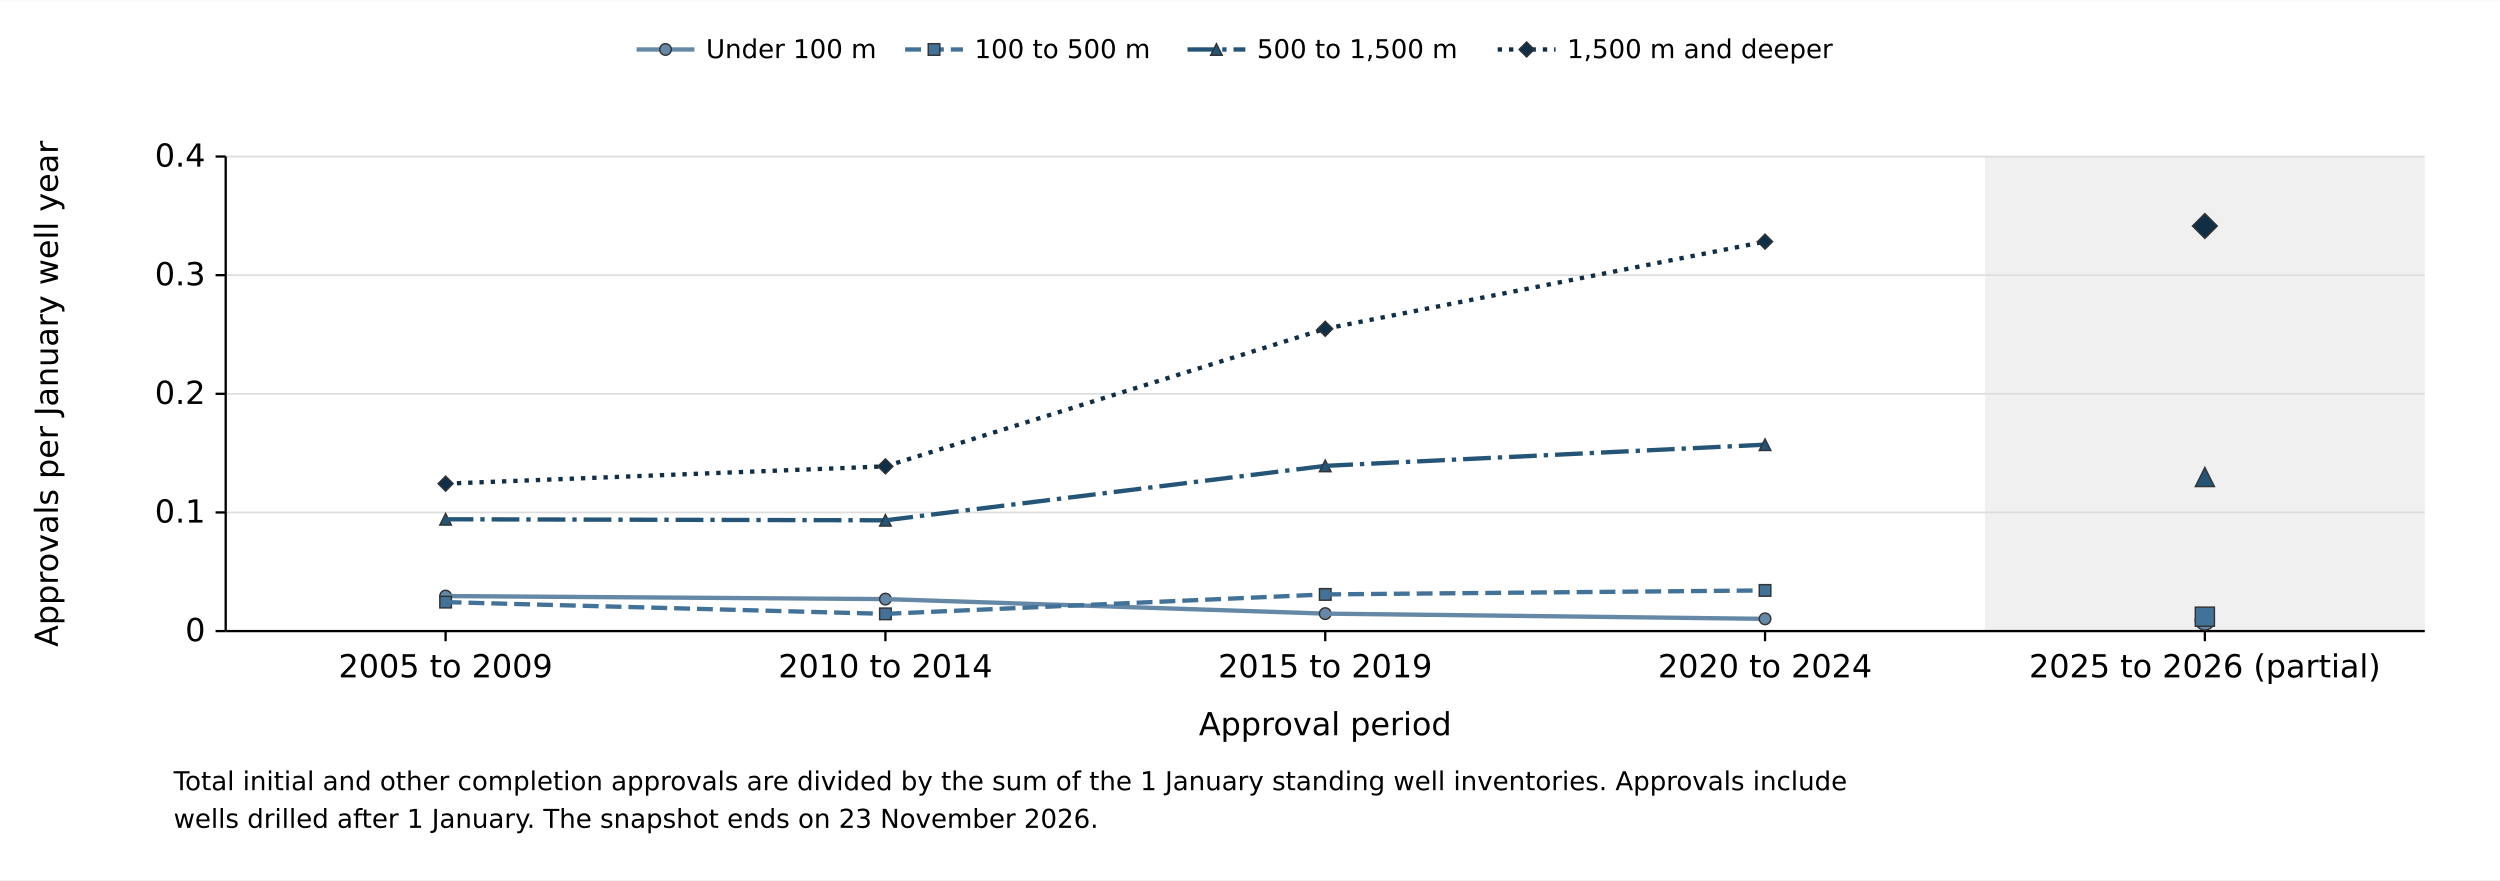
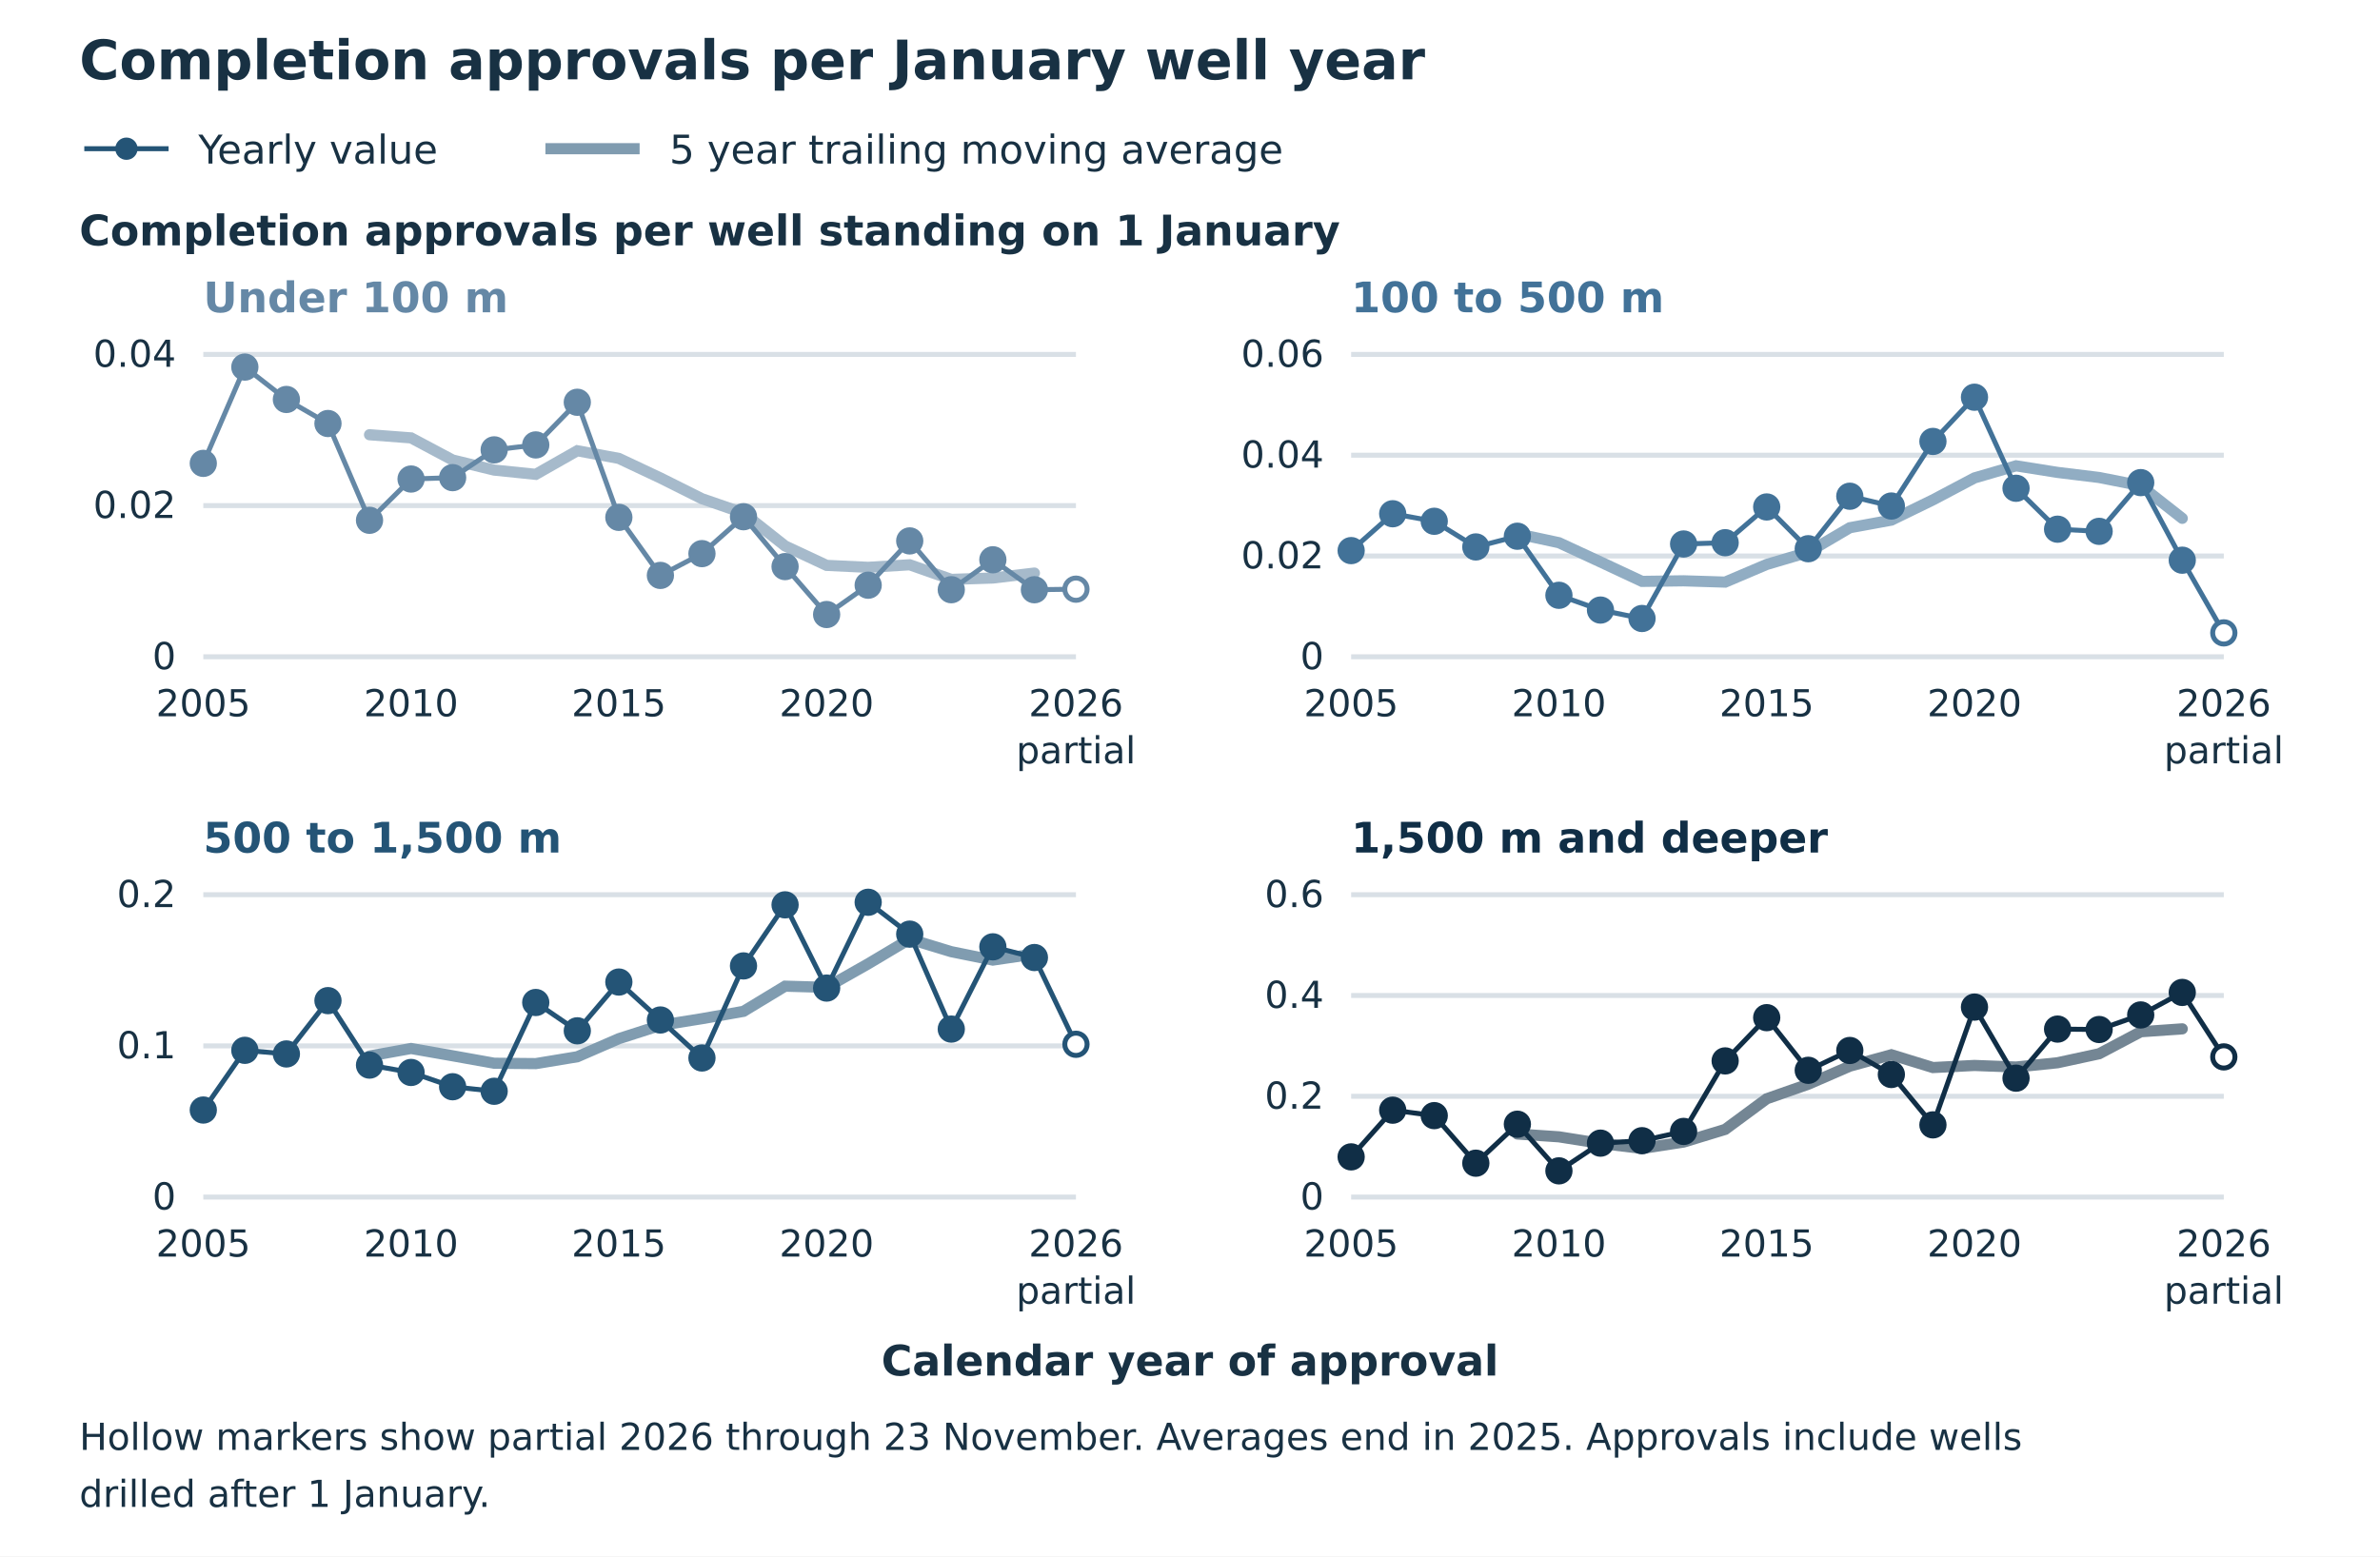
- <svg xmlns="http://www.w3.org/2000/svg" viewBox="0 0 864 304" width="960" height="338" role="img" aria-label="Approvals per January well year by water depth and period" font-family="'DejaVu Sans','Segoe UI',Arial,sans-serif">
-   <rect width="864" height="304" fill="white" />
-   <line x1="220.0" y1="17" x2="240.0" y2="17" stroke="#6588a6" stroke-width="1.5" stroke-dasharray="none" />
-   <circle cx="230.0" cy="17" r="2" stroke="#333333" stroke-width="0.5" fill="#6588a6" />
-   <text x="244.0" y="20" font-size="9" text-anchor="start">Under 100 m</text>
-   <line x1="312.8" y1="17" x2="332.8" y2="17" stroke="#427298" stroke-width="1.5" stroke-dasharray="5.5 2.4" />
-   <rect x="320.8" y="15" width="4" height="4" stroke="#333333" stroke-width="0.5" fill="#427298" />
-   <text x="336.8" y="20" font-size="9" text-anchor="start">100 to 500 m</text>
-   <line x1="410.4" y1="17" x2="430.4" y2="17" stroke="#245476" stroke-width="1.5" stroke-dasharray="9.6 2.4 1.5 2.4" />
-   <polygon points="420.40,15.00 422.40,19.00 418.40,19.00" stroke="#333333" stroke-width="0.5" fill="#245476" />
-   <text x="434.4" y="20" font-size="9" text-anchor="start">500 to 1,500 m</text>
-   <line x1="517.6" y1="17" x2="537.6" y2="17" stroke="#102e46" stroke-width="1.5" stroke-dasharray="1.5 2.4" />
-   <polygon points="527.60,14.40 530.20,17.00 527.60,19.60 525.00,17.00" stroke="#333333" stroke-width="0.5" fill="#102e46" />
-   <text x="541.6" y="20" font-size="9" text-anchor="start">1,500 m and deeper</text>
-   <rect x="686" y="54" width="152" height="164" fill="#f0f0f0" />
-   <line x1="78" y1="218.0" x2="838" y2="218.0" stroke="#dddddd" stroke-width="0.6" stroke-dasharray="none" />
-   <line x1="74.5" y1="218.0" x2="78" y2="218.0" stroke="black" stroke-width="0.8" stroke-dasharray="none" />
-   <text x="71" y="221.5" font-size="11" text-anchor="end">0</text>
-   <line x1="78" y1="177.0" x2="838" y2="177.0" stroke="#dddddd" stroke-width="0.6" stroke-dasharray="none" />
-   <line x1="74.5" y1="177.0" x2="78" y2="177.0" stroke="black" stroke-width="0.8" stroke-dasharray="none" />
-   <text x="71" y="180.5" font-size="11" text-anchor="end">0.1</text>
-   <line x1="78" y1="136.0" x2="838" y2="136.0" stroke="#dddddd" stroke-width="0.6" stroke-dasharray="none" />
-   <line x1="74.5" y1="136.0" x2="78" y2="136.0" stroke="black" stroke-width="0.8" stroke-dasharray="none" />
-   <text x="71" y="139.5" font-size="11" text-anchor="end">0.2</text>
-   <line x1="78" y1="95.0" x2="838" y2="95.0" stroke="#dddddd" stroke-width="0.6" stroke-dasharray="none" />
-   <line x1="74.5" y1="95.0" x2="78" y2="95.0" stroke="black" stroke-width="0.8" stroke-dasharray="none" />
-   <text x="71" y="98.5" font-size="11" text-anchor="end">0.3</text>
-   <line x1="78" y1="54.0" x2="838" y2="54.0" stroke="#dddddd" stroke-width="0.6" stroke-dasharray="none" />
-   <line x1="74.5" y1="54.0" x2="78" y2="54.0" stroke="black" stroke-width="0.8" stroke-dasharray="none" />
-   <text x="71" y="57.5" font-size="11" text-anchor="end">0.4</text>
-   <line x1="78" y1="54" x2="78" y2="218" stroke="black" stroke-width="0.8" stroke-dasharray="none" />
-   <line x1="78" y1="218" x2="838" y2="218" stroke="black" stroke-width="0.8" stroke-dasharray="none" />
-   <text x="20" y="136.0" font-size="11" text-anchor="middle" transform="rotate(-90 20 136.0)">Approvals per January well year</text>
-   <circle cx="154.0" cy="205.9" r="2" stroke="#333333" stroke-width="0.5" fill="#6588a6" />
-   <line x1="154.0" y1="205.9" x2="306.0" y2="206.95" stroke="#6588a6" stroke-width="1.5" stroke-dasharray="none" />
-   <circle cx="306.0" cy="206.95" r="2" stroke="#333333" stroke-width="0.5" fill="#6588a6" />
-   <line x1="306.0" y1="206.95" x2="458.0" y2="211.97" stroke="#6588a6" stroke-width="1.5" stroke-dasharray="none" />
-   <circle cx="458.0" cy="211.97" r="2" stroke="#333333" stroke-width="0.5" fill="#6588a6" />
-   <line x1="458.0" y1="211.97" x2="610.0" y2="213.77" stroke="#6588a6" stroke-width="1.5" stroke-dasharray="none" />
-   <circle cx="610.0" cy="213.77" r="2" stroke="#333333" stroke-width="0.5" fill="#6588a6" />
-   <circle cx="762.0" cy="214.35" r="3.3" stroke="#333333" stroke-width="0.5" fill="#6588a6" />
-   <rect x="152.0" y="205.99" width="4" height="4" stroke="#333333" stroke-width="0.5" fill="#427298" />
-   <line x1="154.0" y1="207.99" x2="306.0" y2="212.05" stroke="#427298" stroke-width="1.5" stroke-dasharray="5.5 2.4" />
-   <rect x="304.0" y="210.05" width="4" height="4" stroke="#333333" stroke-width="0.5" fill="#427298" />
-   <line x1="306.0" y1="212.05" x2="458.0" y2="205.33" stroke="#427298" stroke-width="1.5" stroke-dasharray="5.5 2.4" />
-   <rect x="456.0" y="203.33" width="4" height="4" stroke="#333333" stroke-width="0.5" fill="#427298" />
-   <line x1="458.0" y1="205.33" x2="610.0" y2="203.95" stroke="#427298" stroke-width="1.5" stroke-dasharray="5.5 2.4" />
-   <rect x="608.0" y="201.95" width="4" height="4" stroke="#333333" stroke-width="0.5" fill="#427298" />
-   <rect x="758.7" y="209.73" width="6.6" height="6.6" stroke="#333333" stroke-width="0.5" fill="#427298" />
-   <polygon points="154.00,177.36 156.00,181.36 152.00,181.36" stroke="#333333" stroke-width="0.5" fill="#245476" />
-   <line x1="154.0" y1="179.36" x2="306.0" y2="179.72" stroke="#245476" stroke-width="1.5" stroke-dasharray="9.6 2.4 1.5 2.4" />
-   <polygon points="306.00,177.72 308.00,181.72 304.00,181.72" stroke="#333333" stroke-width="0.5" fill="#245476" />
-   <line x1="306.0" y1="179.72" x2="458.0" y2="160.9" stroke="#245476" stroke-width="1.5" stroke-dasharray="9.6 2.4 1.5 2.4" />
-   <polygon points="458.00,158.90 460.00,162.90 456.00,162.90" stroke="#333333" stroke-width="0.5" fill="#245476" />
-   <line x1="458.0" y1="160.9" x2="610.0" y2="153.58" stroke="#245476" stroke-width="1.5" stroke-dasharray="9.6 2.4 1.5 2.4" />
-   <polygon points="610.00,151.58 612.00,155.58 608.00,155.58" stroke="#333333" stroke-width="0.5" fill="#245476" />
-   <polygon points="762.00,161.46 765.30,168.06 758.70,168.06" stroke="#333333" stroke-width="0.5" fill="#245476" />
-   <polygon points="154.00,164.45 156.60,167.05 154.00,169.65 151.40,167.05" stroke="#333333" stroke-width="0.5" fill="#102e46" />
-   <line x1="154.0" y1="167.05" x2="306.0" y2="161.08" stroke="#102e46" stroke-width="1.5" stroke-dasharray="1.5 2.4" />
-   <polygon points="306.00,158.48 308.60,161.08 306.00,163.68 303.40,161.08" stroke="#333333" stroke-width="0.5" fill="#102e46" />
-   <line x1="306.0" y1="161.08" x2="458.0" y2="113.53" stroke="#102e46" stroke-width="1.5" stroke-dasharray="1.5 2.4" />
-   <polygon points="458.00,110.93 460.60,113.53 458.00,116.13 455.40,113.53" stroke="#333333" stroke-width="0.5" fill="#102e46" />
-   <line x1="458.0" y1="113.53" x2="610.0" y2="83.41" stroke="#102e46" stroke-width="1.5" stroke-dasharray="1.5 2.4" />
-   <polygon points="610.00,80.81 612.60,83.41 610.00,86.01 607.40,83.41" stroke="#333333" stroke-width="0.5" fill="#102e46" />
-   <polygon points="762.00,73.71 766.29,78.00 762.00,82.29 757.71,78.00" stroke="#333333" stroke-width="0.5" fill="#102e46" />
-   <line x1="154.0" y1="218" x2="154.0" y2="221.5" stroke="black" stroke-width="0.8" stroke-dasharray="none" />
-   <text x="154.0" y="234" font-size="11" text-anchor="middle">2005 to 2009</text>
-   <line x1="306.0" y1="218" x2="306.0" y2="221.5" stroke="black" stroke-width="0.8" stroke-dasharray="none" />
-   <text x="306.0" y="234" font-size="11" text-anchor="middle">2010 to 2014</text>
-   <line x1="458.0" y1="218" x2="458.0" y2="221.5" stroke="black" stroke-width="0.8" stroke-dasharray="none" />
-   <text x="458.0" y="234" font-size="11" text-anchor="middle">2015 to 2019</text>
-   <line x1="610.0" y1="218" x2="610.0" y2="221.5" stroke="black" stroke-width="0.8" stroke-dasharray="none" />
-   <text x="610.0" y="234" font-size="11" text-anchor="middle">2020 to 2024</text>
-   <line x1="762.0" y1="218" x2="762.0" y2="221.5" stroke="black" stroke-width="0.8" stroke-dasharray="none" />
-   <text x="762.0" y="234" font-size="11" text-anchor="middle">2025 to 2026 (partial)</text>
-   <text x="458.0" y="254" font-size="11" text-anchor="middle">Approval period</text>
-   <text x="60" y="273" font-size="9" text-anchor="start">Total initial and other completion approvals are divided by the sum of the 1 January standing well inventories. Approvals include</text>
-   <text x="60" y="286" font-size="9" text-anchor="start">wells drilled after 1 January. The snapshot ends on 23 November 2026.</text>
+ <svg xmlns="http://www.w3.org/2000/svg" role="img" aria-label="Completion approvals per January well year" font-family="'DejaVu Sans','Segoe UI',Arial,sans-serif" fill="#183143" width="960" height="628" viewBox="0 0 960 628">
+   <rect width="100%" height="100%" fill="white" />
+   <text x="32" y="32" font-size="22" font-weight="bold">Completion approvals per January well year</text>
+   <line x1="34" y1="60" x2="68" y2="60" stroke="#245476" stroke-width="2" />
+   <circle cx="51" cy="60" r="4.5" fill="#245476" />
+   <text x="80" y="66" font-size="16">Yearly value</text>
+   <line x1="220" y1="60" x2="258" y2="60" stroke="#809cb0" stroke-width="4.5" />
+   <text x="270" y="66" font-size="16">5 year trailing moving average</text>
+   <text x="32" y="99" font-size="17" font-weight="bold">Completion approvals per well standing on 1 January</text>
+   <g class="panel">
+     <text x="82" y="126" font-size="17" font-weight="bold" fill="#6588a6">Under 100 m</text>
+     <line x1="82" y1="265.0" x2="434" y2="265.0" stroke="#d9e0e6" stroke-width="2" />
+     <text x="71" y="270.0" font-size="15" text-anchor="end">0</text>
+     <line x1="82" y1="204.0" x2="434" y2="204.0" stroke="#d9e0e6" stroke-width="2" />
+     <text x="71" y="209.0" font-size="15" text-anchor="end">0.02</text>
+     <line x1="82" y1="143.0" x2="434" y2="143.0" stroke="#d9e0e6" stroke-width="2" />
+     <text x="71" y="148.0" font-size="15" text-anchor="end">0.04</text>
+     <text x="82.0" y="289" font-size="15" text-anchor="middle">2005</text>
+     <text x="165.81" y="289" font-size="15" text-anchor="middle">2010</text>
+     <text x="249.619" y="289" font-size="15" text-anchor="middle">2015</text>
+     <text x="333.429" y="289" font-size="15" text-anchor="middle">2020</text>
+     <text x="434.0" y="289" font-size="15" text-anchor="middle">2026</text>
+     <text x="434.0" y="308" font-size="15" text-anchor="middle">partial</text>
+     <path d="M149.05,175.41 l0,0 L165.81,176.68 L182.57,185.60 L199.33,189.67 L216.10,191.39 L232.86,181.87 L249.62,184.96 L266.38,192.85 L283.14,201.23 L299.90,207.02 L316.67,220.28 L333.43,228.12 L350.19,228.91 L366.95,227.88 L383.71,233.77 L400.48,233.22 L417.24,231.22" fill="none" stroke="#a6bacb" stroke-width="4.5" stroke-linecap="round" class="average" />
+     <path d="M82.00,186.96 l0,0 L98.76,148.11 L115.52,161.18 L132.29,170.88 L149.05,209.93 L165.81,193.28 L182.57,192.72 L199.33,181.51 L216.10,179.52 L232.86,162.31 L249.62,208.75 L266.38,232.17 L283.14,223.38 L299.90,208.49 L316.67,228.61 L333.43,247.95 L350.19,236.12 L366.95,218.25 L383.71,237.94 L400.48,225.86 L417.24,237.95 L434.00,237.72" fill="none" stroke="#6588a6" stroke-width="2" stroke-linecap="round" class="yearly" />
+     <circle cx="82.00" cy="186.96" r="4.5" stroke="#6588a6" stroke-width="2" fill="#6588a6" />
+     <circle cx="98.76" cy="148.11" r="4.5" stroke="#6588a6" stroke-width="2" fill="#6588a6" />
+     <circle cx="115.52" cy="161.18" r="4.5" stroke="#6588a6" stroke-width="2" fill="#6588a6" />
+     <circle cx="132.29" cy="170.88" r="4.5" stroke="#6588a6" stroke-width="2" fill="#6588a6" />
+     <circle cx="149.05" cy="209.93" r="4.5" stroke="#6588a6" stroke-width="2" fill="#6588a6" />
+     <circle cx="165.81" cy="193.28" r="4.5" stroke="#6588a6" stroke-width="2" fill="#6588a6" />
+     <circle cx="182.57" cy="192.72" r="4.5" stroke="#6588a6" stroke-width="2" fill="#6588a6" />
+     <circle cx="199.33" cy="181.51" r="4.5" stroke="#6588a6" stroke-width="2" fill="#6588a6" />
+     <circle cx="216.10" cy="179.52" r="4.5" stroke="#6588a6" stroke-width="2" fill="#6588a6" />
+     <circle cx="232.86" cy="162.31" r="4.5" stroke="#6588a6" stroke-width="2" fill="#6588a6" />
+     <circle cx="249.62" cy="208.75" r="4.5" stroke="#6588a6" stroke-width="2" fill="#6588a6" />
+     <circle cx="266.38" cy="232.17" r="4.5" stroke="#6588a6" stroke-width="2" fill="#6588a6" />
+     <circle cx="283.14" cy="223.38" r="4.5" stroke="#6588a6" stroke-width="2" fill="#6588a6" />
+     <circle cx="299.90" cy="208.49" r="4.5" stroke="#6588a6" stroke-width="2" fill="#6588a6" />
+     <circle cx="316.67" cy="228.61" r="4.5" stroke="#6588a6" stroke-width="2" fill="#6588a6" />
+     <circle cx="333.43" cy="247.95" r="4.5" stroke="#6588a6" stroke-width="2" fill="#6588a6" />
+     <circle cx="350.19" cy="236.12" r="4.5" stroke="#6588a6" stroke-width="2" fill="#6588a6" />
+     <circle cx="366.95" cy="218.25" r="4.5" stroke="#6588a6" stroke-width="2" fill="#6588a6" />
+     <circle cx="383.71" cy="237.94" r="4.5" stroke="#6588a6" stroke-width="2" fill="#6588a6" />
+     <circle cx="400.48" cy="225.86" r="4.5" stroke="#6588a6" stroke-width="2" fill="#6588a6" />
+     <circle cx="417.24" cy="237.95" r="4.5" stroke="#6588a6" stroke-width="2" fill="#6588a6" />
+     <circle cx="434.00" cy="237.72" r="4.5" stroke="#6588a6" stroke-width="2" fill="white" />
+   </g>
+   <g class="panel">
+     <text x="545" y="126" font-size="17" font-weight="bold" fill="#427298">100 to 500 m</text>
+     <line x1="545" y1="265.0" x2="897" y2="265.0" stroke="#d9e0e6" stroke-width="2" />
+     <text x="534" y="270.0" font-size="15" text-anchor="end">0</text>
+     <line x1="545" y1="224.333" x2="897" y2="224.333" stroke="#d9e0e6" stroke-width="2" />
+     <text x="534" y="229.333" font-size="15" text-anchor="end">0.02</text>
+     <line x1="545" y1="183.667" x2="897" y2="183.667" stroke="#d9e0e6" stroke-width="2" />
+     <text x="534" y="188.667" font-size="15" text-anchor="end">0.04</text>
+     <line x1="545" y1="143.0" x2="897" y2="143.0" stroke="#d9e0e6" stroke-width="2" />
+     <text x="534" y="148.0" font-size="15" text-anchor="end">0.06</text>
+     <text x="545.0" y="289" font-size="15" text-anchor="middle">2005</text>
+     <text x="628.81" y="289" font-size="15" text-anchor="middle">2010</text>
+     <text x="712.619" y="289" font-size="15" text-anchor="middle">2015</text>
+     <text x="796.429" y="289" font-size="15" text-anchor="middle">2020</text>
+     <text x="897.0" y="289" font-size="15" text-anchor="middle">2026</text>
+     <text x="897.0" y="308" font-size="15" text-anchor="middle">partial</text>
+     <path d="M612.05,215.37 l0,0 L628.81,218.97 L645.57,226.74 L662.33,234.58 L679.10,234.35 L695.86,234.87 L712.62,227.74 L729.38,222.79 L746.14,212.93 L762.90,209.86 L779.67,201.69 L796.43,192.83 L813.19,187.95 L829.95,190.61 L846.71,192.66 L863.48,195.98 L880.24,209.14" fill="none" stroke="#91adc3" stroke-width="4.5" stroke-linecap="round" class="average" />
+     <path d="M545.00,222.16 l0,0 L561.76,207.29 L578.52,210.33 L595.29,220.68 L612.05,216.36 L628.81,240.19 L645.57,246.15 L662.33,249.55 L679.10,219.49 L695.86,218.97 L712.62,204.55 L729.38,221.40 L746.14,200.22 L762.90,204.17 L779.67,178.11 L796.43,160.27 L813.19,197.01 L829.95,213.52 L846.71,214.39 L863.48,194.73 L880.24,226.03 L897.00,255.36" fill="none" stroke="#427298" stroke-width="2" stroke-linecap="round" class="yearly" />
+     <circle cx="545.00" cy="222.16" r="4.5" stroke="#427298" stroke-width="2" fill="#427298" />
+     <circle cx="561.76" cy="207.29" r="4.5" stroke="#427298" stroke-width="2" fill="#427298" />
+     <circle cx="578.52" cy="210.33" r="4.5" stroke="#427298" stroke-width="2" fill="#427298" />
+     <circle cx="595.29" cy="220.68" r="4.5" stroke="#427298" stroke-width="2" fill="#427298" />
+     <circle cx="612.05" cy="216.36" r="4.5" stroke="#427298" stroke-width="2" fill="#427298" />
+     <circle cx="628.81" cy="240.19" r="4.5" stroke="#427298" stroke-width="2" fill="#427298" />
+     <circle cx="645.57" cy="246.15" r="4.5" stroke="#427298" stroke-width="2" fill="#427298" />
+     <circle cx="662.33" cy="249.55" r="4.5" stroke="#427298" stroke-width="2" fill="#427298" />
+     <circle cx="679.10" cy="219.49" r="4.5" stroke="#427298" stroke-width="2" fill="#427298" />
+     <circle cx="695.86" cy="218.97" r="4.5" stroke="#427298" stroke-width="2" fill="#427298" />
+     <circle cx="712.62" cy="204.55" r="4.5" stroke="#427298" stroke-width="2" fill="#427298" />
+     <circle cx="729.38" cy="221.40" r="4.5" stroke="#427298" stroke-width="2" fill="#427298" />
+     <circle cx="746.14" cy="200.22" r="4.5" stroke="#427298" stroke-width="2" fill="#427298" />
+     <circle cx="762.90" cy="204.17" r="4.5" stroke="#427298" stroke-width="2" fill="#427298" />
+     <circle cx="779.67" cy="178.11" r="4.5" stroke="#427298" stroke-width="2" fill="#427298" />
+     <circle cx="796.43" cy="160.27" r="4.5" stroke="#427298" stroke-width="2" fill="#427298" />
+     <circle cx="813.19" cy="197.01" r="4.5" stroke="#427298" stroke-width="2" fill="#427298" />
+     <circle cx="829.95" cy="213.52" r="4.5" stroke="#427298" stroke-width="2" fill="#427298" />
+     <circle cx="846.71" cy="214.39" r="4.5" stroke="#427298" stroke-width="2" fill="#427298" />
+     <circle cx="863.48" cy="194.73" r="4.5" stroke="#427298" stroke-width="2" fill="#427298" />
+     <circle cx="880.24" cy="226.03" r="4.5" stroke="#427298" stroke-width="2" fill="#427298" />
+     <circle cx="897.00" cy="255.36" r="4.5" stroke="#427298" stroke-width="2" fill="white" />
+   </g>
+   <g class="panel">
+     <text x="82" y="344" font-size="17" font-weight="bold" fill="#245476">500 to 1,500 m</text>
+     <line x1="82" y1="483.0" x2="434" y2="483.0" stroke="#d9e0e6" stroke-width="2" />
+     <text x="71" y="488.0" font-size="15" text-anchor="end">0</text>
+     <line x1="82" y1="422.0" x2="434" y2="422.0" stroke="#d9e0e6" stroke-width="2" />
+     <text x="71" y="427.0" font-size="15" text-anchor="end">0.1</text>
+     <line x1="82" y1="361.0" x2="434" y2="361.0" stroke="#d9e0e6" stroke-width="2" />
+     <text x="71" y="366.0" font-size="15" text-anchor="end">0.2</text>
+     <text x="82.0" y="507" font-size="15" text-anchor="middle">2005</text>
+     <text x="165.81" y="507" font-size="15" text-anchor="middle">2010</text>
+     <text x="249.619" y="507" font-size="15" text-anchor="middle">2015</text>
+     <text x="333.429" y="507" font-size="15" text-anchor="middle">2020</text>
+     <text x="434.0" y="507" font-size="15" text-anchor="middle">2026</text>
+     <text x="434.0" y="526" font-size="15" text-anchor="middle">partial</text>
+     <path d="M149.05,426.08 l0,0 L165.81,423.05 L182.57,425.99 L199.33,429.00 L216.10,429.15 L232.86,426.38 L249.62,419.09 L266.38,413.70 L283.14,411.02 L299.90,408.06 L316.67,397.90 L333.43,398.38 L350.19,388.88 L366.95,378.89 L383.71,383.99 L400.48,387.38 L417.24,384.91" fill="none" stroke="#809cb0" stroke-width="4.5" stroke-linecap="round" class="average" />
+     <path d="M82.00,447.88 l0,0 L98.76,423.79 L115.52,425.25 L132.29,403.74 L149.05,429.75 L165.81,432.72 L182.57,438.48 L199.33,440.31 L216.10,404.49 L232.86,415.92 L249.62,396.24 L266.38,411.55 L283.14,426.88 L299.90,389.73 L316.67,365.09 L333.43,398.67 L350.19,364.05 L366.95,376.91 L383.71,415.22 L400.48,382.03 L417.24,386.35 L434.00,421.35" fill="none" stroke="#245476" stroke-width="2" stroke-linecap="round" class="yearly" />
+     <circle cx="82.00" cy="447.88" r="4.5" stroke="#245476" stroke-width="2" fill="#245476" />
+     <circle cx="98.76" cy="423.79" r="4.5" stroke="#245476" stroke-width="2" fill="#245476" />
+     <circle cx="115.52" cy="425.25" r="4.5" stroke="#245476" stroke-width="2" fill="#245476" />
+     <circle cx="132.29" cy="403.74" r="4.5" stroke="#245476" stroke-width="2" fill="#245476" />
+     <circle cx="149.05" cy="429.75" r="4.5" stroke="#245476" stroke-width="2" fill="#245476" />
+     <circle cx="165.81" cy="432.72" r="4.5" stroke="#245476" stroke-width="2" fill="#245476" />
+     <circle cx="182.57" cy="438.48" r="4.5" stroke="#245476" stroke-width="2" fill="#245476" />
+     <circle cx="199.33" cy="440.31" r="4.5" stroke="#245476" stroke-width="2" fill="#245476" />
+     <circle cx="216.10" cy="404.49" r="4.5" stroke="#245476" stroke-width="2" fill="#245476" />
+     <circle cx="232.86" cy="415.92" r="4.5" stroke="#245476" stroke-width="2" fill="#245476" />
+     <circle cx="249.62" cy="396.24" r="4.5" stroke="#245476" stroke-width="2" fill="#245476" />
+     <circle cx="266.38" cy="411.55" r="4.5" stroke="#245476" stroke-width="2" fill="#245476" />
+     <circle cx="283.14" cy="426.88" r="4.5" stroke="#245476" stroke-width="2" fill="#245476" />
+     <circle cx="299.90" cy="389.73" r="4.5" stroke="#245476" stroke-width="2" fill="#245476" />
+     <circle cx="316.67" cy="365.09" r="4.5" stroke="#245476" stroke-width="2" fill="#245476" />
+     <circle cx="333.43" cy="398.67" r="4.5" stroke="#245476" stroke-width="2" fill="#245476" />
+     <circle cx="350.19" cy="364.05" r="4.5" stroke="#245476" stroke-width="2" fill="#245476" />
+     <circle cx="366.95" cy="376.91" r="4.5" stroke="#245476" stroke-width="2" fill="#245476" />
+     <circle cx="383.71" cy="415.22" r="4.5" stroke="#245476" stroke-width="2" fill="#245476" />
+     <circle cx="400.48" cy="382.03" r="4.5" stroke="#245476" stroke-width="2" fill="#245476" />
+     <circle cx="417.24" cy="386.35" r="4.5" stroke="#245476" stroke-width="2" fill="#245476" />
+     <circle cx="434.00" cy="421.35" r="4.5" stroke="#245476" stroke-width="2" fill="white" />
+   </g>
+   <g class="panel">
+     <text x="545" y="344" font-size="17" font-weight="bold" fill="#102e46">1,500 m and deeper</text>
+     <line x1="545" y1="483.0" x2="897" y2="483.0" stroke="#d9e0e6" stroke-width="2" />
+     <text x="534" y="488.0" font-size="15" text-anchor="end">0</text>
+     <line x1="545" y1="442.333" x2="897" y2="442.333" stroke="#d9e0e6" stroke-width="2" />
+     <text x="534" y="447.333" font-size="15" text-anchor="end">0.2</text>
+     <line x1="545" y1="401.667" x2="897" y2="401.667" stroke="#d9e0e6" stroke-width="2" />
+     <text x="534" y="406.667" font-size="15" text-anchor="end">0.4</text>
+     <line x1="545" y1="361.0" x2="897" y2="361.0" stroke="#d9e0e6" stroke-width="2" />
+     <text x="534" y="366.0" font-size="15" text-anchor="end">0.6</text>
+     <text x="545.0" y="507" font-size="15" text-anchor="middle">2005</text>
+     <text x="628.81" y="507" font-size="15" text-anchor="middle">2010</text>
+     <text x="712.619" y="507" font-size="15" text-anchor="middle">2015</text>
+     <text x="796.429" y="507" font-size="15" text-anchor="middle">2020</text>
+     <text x="897.0" y="507" font-size="15" text-anchor="middle">2026</text>
+     <text x="897.0" y="526" font-size="15" text-anchor="middle">partial</text>
+     <path d="M612.05,457.56 l0,0 L628.81,458.69 L645.57,461.35 L662.33,463.37 L679.10,460.80 L695.86,455.70 L712.62,443.33 L729.38,437.46 L746.14,430.18 L762.90,425.58 L779.67,430.74 L796.43,429.89 L813.19,430.53 L829.95,428.80 L846.71,425.17 L863.48,416.30 L880.24,415.12" fill="none" stroke="#748694" stroke-width="4.5" stroke-linecap="round" class="average" />
+     <path d="M545.00,466.78 l0,0 L561.76,447.94 L578.52,450.14 L595.29,469.33 L612.05,453.60 L628.81,472.42 L645.57,461.24 L662.33,460.25 L679.10,456.51 L695.86,428.06 L712.62,410.61 L729.38,431.85 L746.14,423.85 L762.90,433.54 L779.67,453.87 L796.43,406.35 L813.19,435.03 L829.95,415.22 L846.71,415.39 L863.48,409.51 L880.24,400.43 L897.00,426.44" fill="none" stroke="#102e46" stroke-width="2" stroke-linecap="round" class="yearly" />
+     <circle cx="545.00" cy="466.78" r="4.5" stroke="#102e46" stroke-width="2" fill="#102e46" />
+     <circle cx="561.76" cy="447.94" r="4.5" stroke="#102e46" stroke-width="2" fill="#102e46" />
+     <circle cx="578.52" cy="450.14" r="4.5" stroke="#102e46" stroke-width="2" fill="#102e46" />
+     <circle cx="595.29" cy="469.33" r="4.5" stroke="#102e46" stroke-width="2" fill="#102e46" />
+     <circle cx="612.05" cy="453.60" r="4.5" stroke="#102e46" stroke-width="2" fill="#102e46" />
+     <circle cx="628.81" cy="472.42" r="4.5" stroke="#102e46" stroke-width="2" fill="#102e46" />
+     <circle cx="645.57" cy="461.24" r="4.5" stroke="#102e46" stroke-width="2" fill="#102e46" />
+     <circle cx="662.33" cy="460.25" r="4.5" stroke="#102e46" stroke-width="2" fill="#102e46" />
+     <circle cx="679.10" cy="456.51" r="4.5" stroke="#102e46" stroke-width="2" fill="#102e46" />
+     <circle cx="695.86" cy="428.06" r="4.5" stroke="#102e46" stroke-width="2" fill="#102e46" />
+     <circle cx="712.62" cy="410.61" r="4.5" stroke="#102e46" stroke-width="2" fill="#102e46" />
+     <circle cx="729.38" cy="431.85" r="4.5" stroke="#102e46" stroke-width="2" fill="#102e46" />
+     <circle cx="746.14" cy="423.85" r="4.5" stroke="#102e46" stroke-width="2" fill="#102e46" />
+     <circle cx="762.90" cy="433.54" r="4.5" stroke="#102e46" stroke-width="2" fill="#102e46" />
+     <circle cx="779.67" cy="453.87" r="4.5" stroke="#102e46" stroke-width="2" fill="#102e46" />
+     <circle cx="796.43" cy="406.35" r="4.5" stroke="#102e46" stroke-width="2" fill="#102e46" />
+     <circle cx="813.19" cy="435.03" r="4.5" stroke="#102e46" stroke-width="2" fill="#102e46" />
+     <circle cx="829.95" cy="415.22" r="4.5" stroke="#102e46" stroke-width="2" fill="#102e46" />
+     <circle cx="846.71" cy="415.39" r="4.5" stroke="#102e46" stroke-width="2" fill="#102e46" />
+     <circle cx="863.48" cy="409.51" r="4.5" stroke="#102e46" stroke-width="2" fill="#102e46" />
+     <circle cx="880.24" cy="400.43" r="4.5" stroke="#102e46" stroke-width="2" fill="#102e46" />
+     <circle cx="897.00" cy="426.44" r="4.5" stroke="#102e46" stroke-width="2" fill="white" />
+   </g>
+   <text x="480" y="555" font-size="17" text-anchor="middle" font-weight="bold">Calendar year of approval</text>
+   <text x="32" y="585" font-size="15">Hollow markers show partial 2026 through 23 November. Averages end in 2025. Approvals include wells</text>
+   <text x="32" y="608" font-size="15">drilled after 1 January.</text>
</svg>
